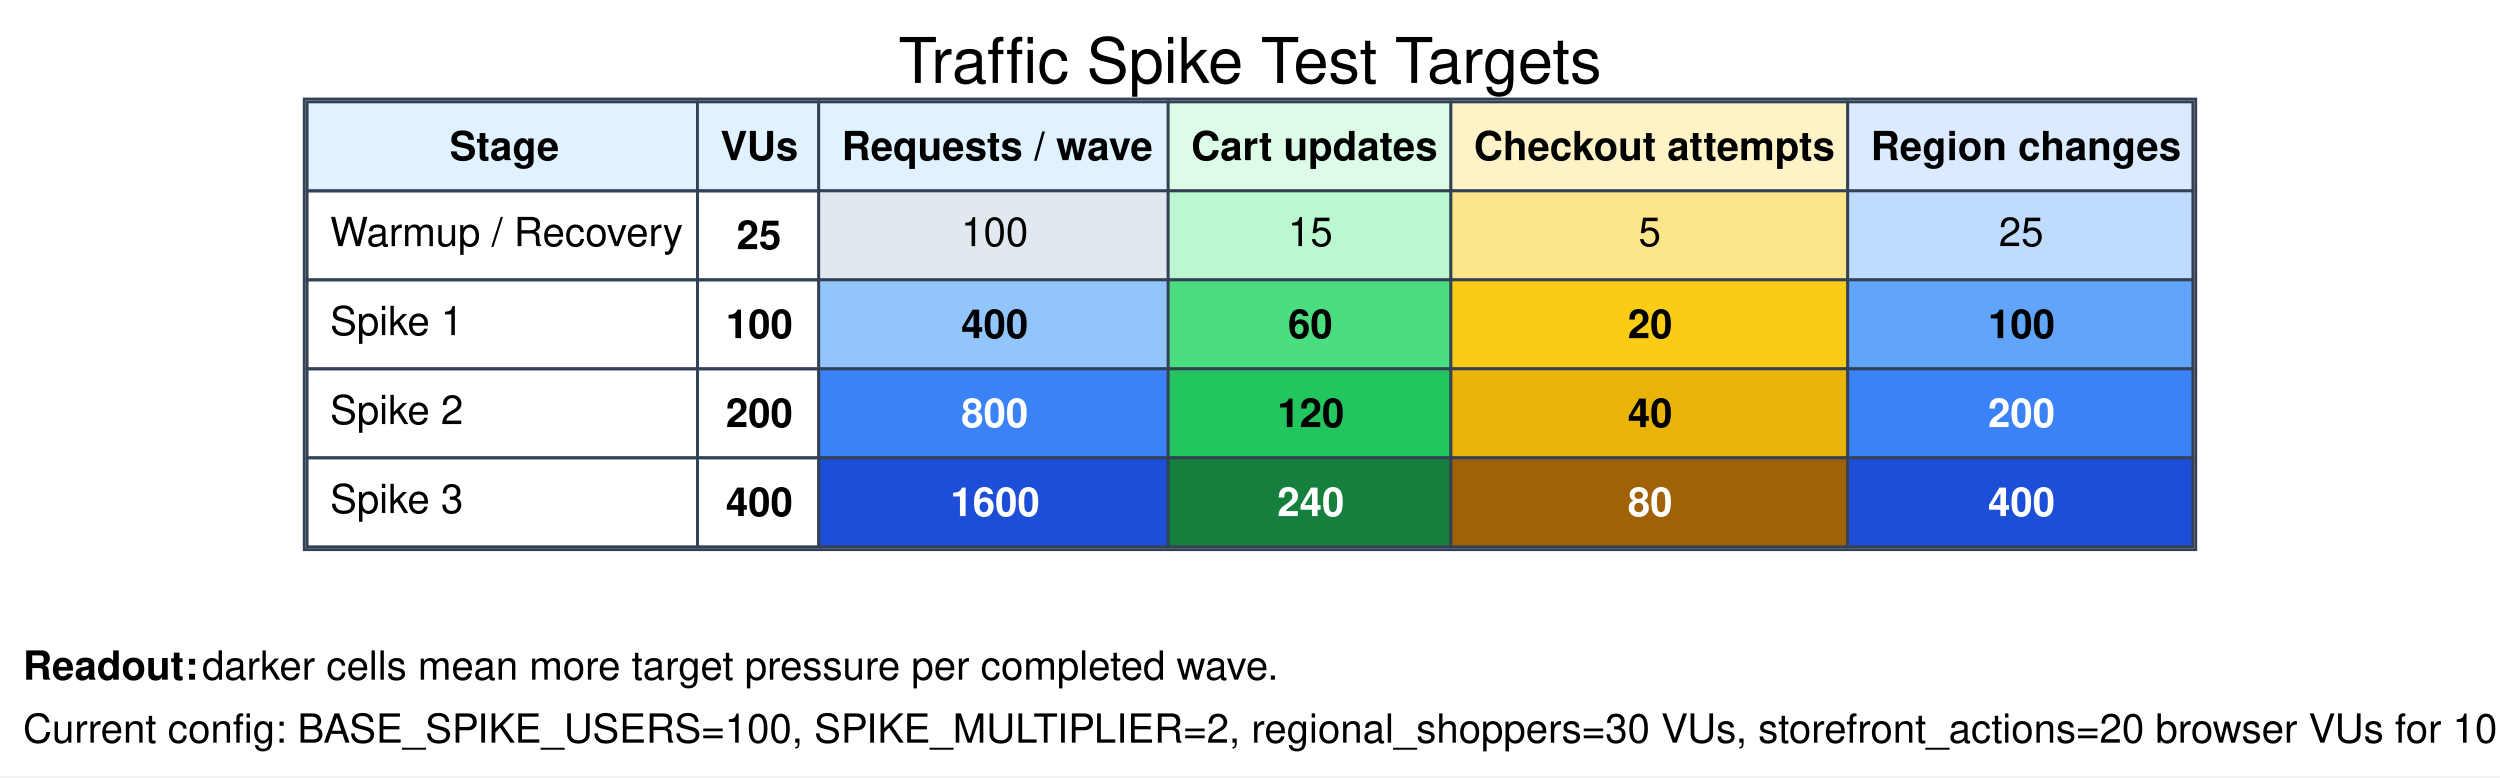
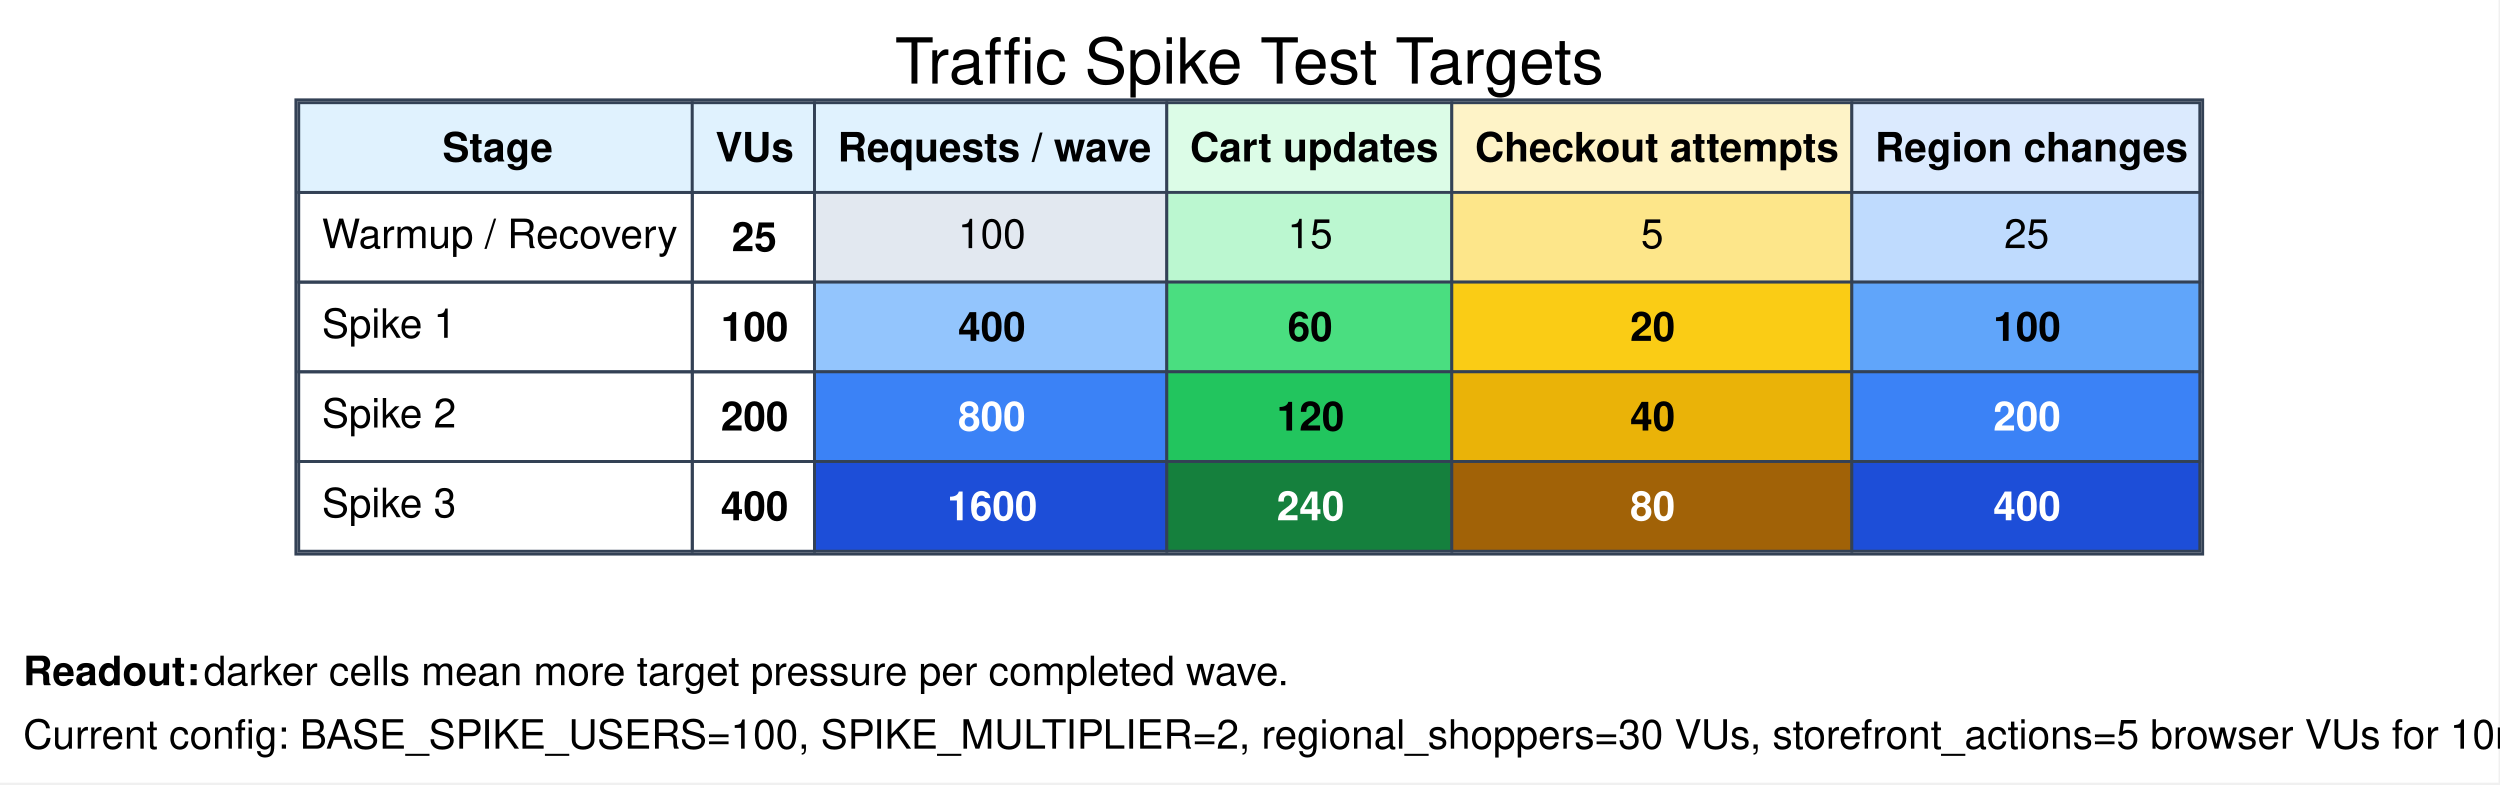
- <svg xmlns="http://www.w3.org/2000/svg" width="871pt" height="271pt" viewBox="0.00 0.00 871.00 271.00">
+ <svg xmlns="http://www.w3.org/2000/svg" width="864pt" height="271pt" viewBox="0.00 0.00 864.00 271.00">
  <g id="graph0" class="graph" transform="scale(1 1) rotate(0) translate(4 266.5)">
-     <polygon fill="white" stroke="none" points="-4,4 -4,-266.5 867,-266.5 867,4 -4,4" />
-     <text xml:space="preserve" text-anchor="middle" x="431.5" y="-237.6" font-family="Helvetica,sans-Serif" font-size="22.00">Traffic Spike Test Targets</text>
+     <polygon fill="white" stroke="none" points="-4,4 -4,-266.5 859.5,-266.5 859.5,4 -4,4" />
+     <text xml:space="preserve" text-anchor="middle" x="427.75" y="-237.6" font-family="Helvetica,sans-Serif" font-size="22.00">Traffic Spike Test Targets</text>
    <g id="node1" class="node">
-       <polygon fill="#e0f2fe" stroke="none" points="103,-200 103,-231 239,-231 239,-200 103,-200" />
-       <polygon fill="none" stroke="#334155" points="103,-200 103,-231 239,-231 239,-200 103,-200" />
-       <text xml:space="preserve" text-anchor="start" x="152.62" y="-210.7" font-family="Helvetica,sans-Serif" font-weight="bold" font-size="14.00">Stage</text>
-       <polygon fill="#e0f2fe" stroke="none" points="239,-200 239,-231 281.25,-231 281.25,-200 239,-200" />
-       <polygon fill="none" stroke="#334155" points="239,-200 239,-231 281.25,-231 281.25,-200 239,-200" />
-       <text xml:space="preserve" text-anchor="start" x="247" y="-210.7" font-family="Helvetica,sans-Serif" font-weight="bold" font-size="14.00">VUs</text>
-       <polygon fill="#e0f2fe" stroke="none" points="281.25,-200 281.25,-231 403,-231 403,-200 281.25,-200" />
-       <polygon fill="none" stroke="#334155" points="281.25,-200 281.25,-231 403,-231 403,-200 281.25,-200" />
-       <text xml:space="preserve" text-anchor="start" x="289.25" y="-210.7" font-family="Helvetica,sans-Serif" font-weight="bold" font-size="14.00">Requests / wave</text>
-       <polygon fill="#dcfce7" stroke="none" points="403,-200 403,-231 501.5,-231 501.5,-200 403,-200" />
-       <polygon fill="none" stroke="#334155" points="403,-200 403,-231 501.5,-231 501.5,-200 403,-200" />
-       <text xml:space="preserve" text-anchor="start" x="411" y="-210.7" font-family="Helvetica,sans-Serif" font-weight="bold" font-size="14.00">Cart updates</text>
-       <polygon fill="#fef3c7" stroke="none" points="501.5,-200 501.5,-231 639.75,-231 639.75,-200 501.5,-200" />
-       <polygon fill="none" stroke="#334155" points="501.5,-200 501.5,-231 639.75,-231 639.75,-200 501.5,-200" />
-       <text xml:space="preserve" text-anchor="start" x="509.5" y="-210.7" font-family="Helvetica,sans-Serif" font-weight="bold" font-size="14.00">Checkout attempts</text>
-       <polygon fill="#dbeafe" stroke="none" points="639.75,-200 639.75,-231 760,-231 760,-200 639.75,-200" />
-       <polygon fill="none" stroke="#334155" points="639.75,-200 639.75,-231 760,-231 760,-200 639.75,-200" />
-       <text xml:space="preserve" text-anchor="start" x="647.75" y="-210.7" font-family="Helvetica,sans-Serif" font-weight="bold" font-size="14.00">Region changes</text>
-       <polygon fill="none" stroke="#334155" points="103,-169 103,-200 239,-200 239,-169 103,-169" />
-       <text xml:space="preserve" text-anchor="start" x="111" y="-180.75" font-family="Helvetica,sans-Serif" font-size="14.00">Warmup / Recovery</text>
-       <polygon fill="none" stroke="#334155" points="239,-169 239,-200 281.25,-200 281.25,-169 239,-169" />
-       <text xml:space="preserve" text-anchor="start" x="252.62" y="-179.7" font-family="Helvetica,sans-Serif" font-weight="bold" font-size="14.00">25</text>
-       <polygon fill="#e2e8f0" stroke="none" points="281.25,-169 281.25,-200 403,-200 403,-169 281.25,-169" />
-       <polygon fill="none" stroke="#334155" points="281.25,-169 281.25,-200 403,-200 403,-169 281.25,-169" />
-       <text xml:space="preserve" text-anchor="start" x="330.88" y="-180.75" font-family="Helvetica,sans-Serif" font-size="14.00">100</text>
-       <polygon fill="#bbf7d0" stroke="none" points="403,-169 403,-200 501.5,-200 501.5,-169 403,-169" />
-       <polygon fill="none" stroke="#334155" points="403,-169 403,-200 501.5,-200 501.5,-169 403,-169" />
-       <text xml:space="preserve" text-anchor="start" x="444.75" y="-180.75" font-family="Helvetica,sans-Serif" font-size="14.00">15</text>
-       <polygon fill="#fde68a" stroke="none" points="501.5,-169 501.5,-200 639.75,-200 639.75,-169 501.5,-169" />
-       <polygon fill="none" stroke="#334155" points="501.5,-169 501.5,-200 639.75,-200 639.75,-169 501.5,-169" />
-       <text xml:space="preserve" text-anchor="start" x="566.88" y="-180.75" font-family="Helvetica,sans-Serif" font-size="14.00">5</text>
-       <polygon fill="#bfdbfe" stroke="none" points="639.75,-169 639.75,-200 760,-200 760,-169 639.75,-169" />
-       <polygon fill="none" stroke="#334155" points="639.75,-169 639.75,-200 760,-200 760,-169 639.75,-169" />
-       <text xml:space="preserve" text-anchor="start" x="692.38" y="-180.75" font-family="Helvetica,sans-Serif" font-size="14.00">25</text>
-       <polygon fill="none" stroke="#334155" points="103,-138 103,-169 239,-169 239,-138 103,-138" />
-       <text xml:space="preserve" text-anchor="start" x="111" y="-149.75" font-family="Helvetica,sans-Serif" font-size="14.00">Spike 1</text>
-       <polygon fill="none" stroke="#334155" points="239,-138 239,-169 281.25,-169 281.25,-138 239,-138" />
-       <text xml:space="preserve" text-anchor="start" x="248.88" y="-148.7" font-family="Helvetica,sans-Serif" font-weight="bold" font-size="14.00">100</text>
-       <polygon fill="#93c5fd" stroke="none" points="281.25,-138 281.25,-169 403,-169 403,-138 281.25,-138" />
-       <polygon fill="none" stroke="#334155" points="281.25,-138 281.25,-169 403,-169 403,-138 281.25,-138" />
-       <text xml:space="preserve" text-anchor="start" x="330.88" y="-148.7" font-family="Helvetica,sans-Serif" font-weight="bold" font-size="14.00">400</text>
-       <polygon fill="#4ade80" stroke="none" points="403,-138 403,-169 501.5,-169 501.5,-138 403,-138" />
-       <polygon fill="none" stroke="#334155" points="403,-138 403,-169 501.5,-169 501.5,-138 403,-138" />
-       <text xml:space="preserve" text-anchor="start" x="444.75" y="-148.7" font-family="Helvetica,sans-Serif" font-weight="bold" font-size="14.00">60</text>
-       <polygon fill="#facc15" stroke="none" points="501.5,-138 501.5,-169 639.75,-169 639.75,-138 501.5,-138" />
-       <polygon fill="none" stroke="#334155" points="501.5,-138 501.5,-169 639.75,-169 639.75,-138 501.5,-138" />
-       <text xml:space="preserve" text-anchor="start" x="563.12" y="-148.7" font-family="Helvetica,sans-Serif" font-weight="bold" font-size="14.00">20</text>
-       <polygon fill="#60a5fa" stroke="none" points="639.75,-138 639.75,-169 760,-169 760,-138 639.75,-138" />
-       <polygon fill="none" stroke="#334155" points="639.75,-138 639.75,-169 760,-169 760,-138 639.75,-138" />
-       <text xml:space="preserve" text-anchor="start" x="688.62" y="-148.7" font-family="Helvetica,sans-Serif" font-weight="bold" font-size="14.00">100</text>
-       <polygon fill="none" stroke="#334155" points="103,-107 103,-138 239,-138 239,-107 103,-107" />
-       <text xml:space="preserve" text-anchor="start" x="111" y="-118.75" font-family="Helvetica,sans-Serif" font-size="14.00">Spike 2</text>
-       <polygon fill="none" stroke="#334155" points="239,-107 239,-138 281.25,-138 281.25,-107 239,-107" />
-       <text xml:space="preserve" text-anchor="start" x="248.88" y="-117.7" font-family="Helvetica,sans-Serif" font-weight="bold" font-size="14.00">200</text>
-       <polygon fill="#3b82f6" stroke="none" points="281.25,-107 281.25,-138 403,-138 403,-107 281.25,-107" />
-       <polygon fill="none" stroke="#334155" points="281.25,-107 281.25,-138 403,-138 403,-107 281.25,-107" />
-       <text xml:space="preserve" text-anchor="start" x="330.88" y="-117.7" font-family="Helvetica,sans-Serif" font-weight="bold" font-size="14.00" fill="white">800</text>
-       <polygon fill="#22c55e" stroke="none" points="403,-107 403,-138 501.5,-138 501.5,-107 403,-107" />
-       <polygon fill="none" stroke="#334155" points="403,-107 403,-138 501.5,-138 501.5,-107 403,-107" />
-       <text xml:space="preserve" text-anchor="start" x="441" y="-117.7" font-family="Helvetica,sans-Serif" font-weight="bold" font-size="14.00">120</text>
-       <polygon fill="#eab308" stroke="none" points="501.5,-107 501.5,-138 639.75,-138 639.75,-107 501.5,-107" />
-       <polygon fill="none" stroke="#334155" points="501.5,-107 501.5,-138 639.75,-138 639.75,-107 501.5,-107" />
-       <text xml:space="preserve" text-anchor="start" x="563.12" y="-117.7" font-family="Helvetica,sans-Serif" font-weight="bold" font-size="14.00">40</text>
-       <polygon fill="#3b82f6" stroke="none" points="639.75,-107 639.75,-138 760,-138 760,-107 639.75,-107" />
-       <polygon fill="none" stroke="#334155" points="639.75,-107 639.75,-138 760,-138 760,-107 639.75,-107" />
-       <text xml:space="preserve" text-anchor="start" x="688.62" y="-117.7" font-family="Helvetica,sans-Serif" font-weight="bold" font-size="14.00" fill="white">200</text>
-       <polygon fill="none" stroke="#334155" points="103,-76 103,-107 239,-107 239,-76 103,-76" />
-       <text xml:space="preserve" text-anchor="start" x="111" y="-87.75" font-family="Helvetica,sans-Serif" font-size="14.00">Spike 3</text>
-       <polygon fill="none" stroke="#334155" points="239,-76 239,-107 281.25,-107 281.25,-76 239,-76" />
-       <text xml:space="preserve" text-anchor="start" x="248.88" y="-86.7" font-family="Helvetica,sans-Serif" font-weight="bold" font-size="14.00">400</text>
-       <polygon fill="#1d4ed8" stroke="none" points="281.25,-76 281.25,-107 403,-107 403,-76 281.25,-76" />
-       <polygon fill="none" stroke="#334155" points="281.25,-76 281.25,-107 403,-107 403,-76 281.25,-76" />
-       <text xml:space="preserve" text-anchor="start" x="327.12" y="-86.7" font-family="Helvetica,sans-Serif" font-weight="bold" font-size="14.00" fill="white">1600</text>
-       <polygon fill="#15803d" stroke="none" points="403,-76 403,-107 501.5,-107 501.5,-76 403,-76" />
-       <polygon fill="none" stroke="#334155" points="403,-76 403,-107 501.5,-107 501.5,-76 403,-76" />
-       <text xml:space="preserve" text-anchor="start" x="441" y="-86.7" font-family="Helvetica,sans-Serif" font-weight="bold" font-size="14.00" fill="white">240</text>
-       <polygon fill="#a16207" stroke="none" points="501.5,-76 501.5,-107 639.75,-107 639.75,-76 501.5,-76" />
-       <polygon fill="none" stroke="#334155" points="501.5,-76 501.5,-107 639.75,-107 639.75,-76 501.5,-76" />
-       <text xml:space="preserve" text-anchor="start" x="563.12" y="-86.7" font-family="Helvetica,sans-Serif" font-weight="bold" font-size="14.00" fill="white">80</text>
-       <polygon fill="#1d4ed8" stroke="none" points="639.75,-76 639.75,-107 760,-107 760,-76 639.75,-76" />
-       <polygon fill="none" stroke="#334155" points="639.75,-76 639.75,-107 760,-107 760,-76 639.75,-76" />
-       <text xml:space="preserve" text-anchor="start" x="688.62" y="-86.7" font-family="Helvetica,sans-Serif" font-weight="bold" font-size="14.00" fill="white">400</text>
-       <polygon fill="none" stroke="#334155" points="102,-75 102,-232 761,-232 761,-75 102,-75" />
+       <polygon fill="#e0f2fe" stroke="none" points="99.25,-200 99.25,-231 235.25,-231 235.25,-200 99.25,-200" />
+       <polygon fill="none" stroke="#334155" points="99.25,-200 99.25,-231 235.25,-231 235.25,-200 99.25,-200" />
+       <text xml:space="preserve" text-anchor="start" x="148.88" y="-210.7" font-family="Helvetica,sans-Serif" font-weight="bold" font-size="14.00">Stage</text>
+       <polygon fill="#e0f2fe" stroke="none" points="235.25,-200 235.25,-231 277.5,-231 277.5,-200 235.25,-200" />
+       <polygon fill="none" stroke="#334155" points="235.25,-200 235.25,-231 277.5,-231 277.5,-200 235.25,-200" />
+       <text xml:space="preserve" text-anchor="start" x="243.25" y="-210.7" font-family="Helvetica,sans-Serif" font-weight="bold" font-size="14.00">VUs</text>
+       <polygon fill="#e0f2fe" stroke="none" points="277.5,-200 277.5,-231 399.25,-231 399.25,-200 277.5,-200" />
+       <polygon fill="none" stroke="#334155" points="277.5,-200 277.5,-231 399.25,-231 399.25,-200 277.5,-200" />
+       <text xml:space="preserve" text-anchor="start" x="285.5" y="-210.7" font-family="Helvetica,sans-Serif" font-weight="bold" font-size="14.00">Requests / wave</text>
+       <polygon fill="#dcfce7" stroke="none" points="399.25,-200 399.25,-231 497.75,-231 497.75,-200 399.25,-200" />
+       <polygon fill="none" stroke="#334155" points="399.25,-200 399.25,-231 497.75,-231 497.75,-200 399.25,-200" />
+       <text xml:space="preserve" text-anchor="start" x="407.25" y="-210.7" font-family="Helvetica,sans-Serif" font-weight="bold" font-size="14.00">Cart updates</text>
+       <polygon fill="#fef3c7" stroke="none" points="497.75,-200 497.75,-231 636,-231 636,-200 497.75,-200" />
+       <polygon fill="none" stroke="#334155" points="497.75,-200 497.75,-231 636,-231 636,-200 497.75,-200" />
+       <text xml:space="preserve" text-anchor="start" x="505.75" y="-210.7" font-family="Helvetica,sans-Serif" font-weight="bold" font-size="14.00">Checkout attempts</text>
+       <polygon fill="#dbeafe" stroke="none" points="636,-200 636,-231 756.25,-231 756.25,-200 636,-200" />
+       <polygon fill="none" stroke="#334155" points="636,-200 636,-231 756.25,-231 756.25,-200 636,-200" />
+       <text xml:space="preserve" text-anchor="start" x="644" y="-210.7" font-family="Helvetica,sans-Serif" font-weight="bold" font-size="14.00">Region changes</text>
+       <polygon fill="none" stroke="#334155" points="99.25,-169 99.25,-200 235.25,-200 235.25,-169 99.25,-169" />
+       <text xml:space="preserve" text-anchor="start" x="107.25" y="-180.75" font-family="Helvetica,sans-Serif" font-size="14.00">Warmup / Recovery</text>
+       <polygon fill="none" stroke="#334155" points="235.25,-169 235.25,-200 277.5,-200 277.5,-169 235.25,-169" />
+       <text xml:space="preserve" text-anchor="start" x="248.88" y="-179.7" font-family="Helvetica,sans-Serif" font-weight="bold" font-size="14.00">25</text>
+       <polygon fill="#e2e8f0" stroke="none" points="277.5,-169 277.5,-200 399.25,-200 399.25,-169 277.5,-169" />
+       <polygon fill="none" stroke="#334155" points="277.5,-169 277.5,-200 399.25,-200 399.25,-169 277.5,-169" />
+       <text xml:space="preserve" text-anchor="start" x="327.12" y="-180.75" font-family="Helvetica,sans-Serif" font-size="14.00">100</text>
+       <polygon fill="#bbf7d0" stroke="none" points="399.25,-169 399.25,-200 497.75,-200 497.75,-169 399.25,-169" />
+       <polygon fill="none" stroke="#334155" points="399.25,-169 399.25,-200 497.75,-200 497.75,-169 399.25,-169" />
+       <text xml:space="preserve" text-anchor="start" x="441" y="-180.75" font-family="Helvetica,sans-Serif" font-size="14.00">15</text>
+       <polygon fill="#fde68a" stroke="none" points="497.75,-169 497.75,-200 636,-200 636,-169 497.75,-169" />
+       <polygon fill="none" stroke="#334155" points="497.75,-169 497.75,-200 636,-200 636,-169 497.75,-169" />
+       <text xml:space="preserve" text-anchor="start" x="563.12" y="-180.75" font-family="Helvetica,sans-Serif" font-size="14.00">5</text>
+       <polygon fill="#bfdbfe" stroke="none" points="636,-169 636,-200 756.25,-200 756.25,-169 636,-169" />
+       <polygon fill="none" stroke="#334155" points="636,-169 636,-200 756.25,-200 756.25,-169 636,-169" />
+       <text xml:space="preserve" text-anchor="start" x="688.62" y="-180.75" font-family="Helvetica,sans-Serif" font-size="14.00">25</text>
+       <polygon fill="none" stroke="#334155" points="99.25,-138 99.25,-169 235.25,-169 235.25,-138 99.25,-138" />
+       <text xml:space="preserve" text-anchor="start" x="107.25" y="-149.75" font-family="Helvetica,sans-Serif" font-size="14.00">Spike 1</text>
+       <polygon fill="none" stroke="#334155" points="235.25,-138 235.25,-169 277.5,-169 277.5,-138 235.25,-138" />
+       <text xml:space="preserve" text-anchor="start" x="245.12" y="-148.7" font-family="Helvetica,sans-Serif" font-weight="bold" font-size="14.00">100</text>
+       <polygon fill="#93c5fd" stroke="none" points="277.5,-138 277.5,-169 399.25,-169 399.25,-138 277.5,-138" />
+       <polygon fill="none" stroke="#334155" points="277.5,-138 277.5,-169 399.25,-169 399.25,-138 277.5,-138" />
+       <text xml:space="preserve" text-anchor="start" x="327.12" y="-148.7" font-family="Helvetica,sans-Serif" font-weight="bold" font-size="14.00">400</text>
+       <polygon fill="#4ade80" stroke="none" points="399.25,-138 399.25,-169 497.75,-169 497.75,-138 399.25,-138" />
+       <polygon fill="none" stroke="#334155" points="399.25,-138 399.25,-169 497.75,-169 497.75,-138 399.25,-138" />
+       <text xml:space="preserve" text-anchor="start" x="441" y="-148.7" font-family="Helvetica,sans-Serif" font-weight="bold" font-size="14.00">60</text>
+       <polygon fill="#facc15" stroke="none" points="497.75,-138 497.75,-169 636,-169 636,-138 497.75,-138" />
+       <polygon fill="none" stroke="#334155" points="497.75,-138 497.75,-169 636,-169 636,-138 497.75,-138" />
+       <text xml:space="preserve" text-anchor="start" x="559.38" y="-148.7" font-family="Helvetica,sans-Serif" font-weight="bold" font-size="14.00">20</text>
+       <polygon fill="#60a5fa" stroke="none" points="636,-138 636,-169 756.25,-169 756.25,-138 636,-138" />
+       <polygon fill="none" stroke="#334155" points="636,-138 636,-169 756.25,-169 756.25,-138 636,-138" />
+       <text xml:space="preserve" text-anchor="start" x="684.88" y="-148.7" font-family="Helvetica,sans-Serif" font-weight="bold" font-size="14.00">100</text>
+       <polygon fill="none" stroke="#334155" points="99.25,-107 99.25,-138 235.25,-138 235.25,-107 99.25,-107" />
+       <text xml:space="preserve" text-anchor="start" x="107.25" y="-118.75" font-family="Helvetica,sans-Serif" font-size="14.00">Spike 2</text>
+       <polygon fill="none" stroke="#334155" points="235.25,-107 235.25,-138 277.5,-138 277.5,-107 235.25,-107" />
+       <text xml:space="preserve" text-anchor="start" x="245.12" y="-117.7" font-family="Helvetica,sans-Serif" font-weight="bold" font-size="14.00">200</text>
+       <polygon fill="#3b82f6" stroke="none" points="277.5,-107 277.5,-138 399.25,-138 399.25,-107 277.5,-107" />
+       <polygon fill="none" stroke="#334155" points="277.5,-107 277.5,-138 399.25,-138 399.25,-107 277.5,-107" />
+       <text xml:space="preserve" text-anchor="start" x="327.12" y="-117.7" font-family="Helvetica,sans-Serif" font-weight="bold" font-size="14.00" fill="white">800</text>
+       <polygon fill="#22c55e" stroke="none" points="399.25,-107 399.25,-138 497.75,-138 497.75,-107 399.25,-107" />
+       <polygon fill="none" stroke="#334155" points="399.25,-107 399.25,-138 497.75,-138 497.75,-107 399.25,-107" />
+       <text xml:space="preserve" text-anchor="start" x="437.25" y="-117.7" font-family="Helvetica,sans-Serif" font-weight="bold" font-size="14.00">120</text>
+       <polygon fill="#eab308" stroke="none" points="497.75,-107 497.75,-138 636,-138 636,-107 497.75,-107" />
+       <polygon fill="none" stroke="#334155" points="497.75,-107 497.75,-138 636,-138 636,-107 497.75,-107" />
+       <text xml:space="preserve" text-anchor="start" x="559.38" y="-117.7" font-family="Helvetica,sans-Serif" font-weight="bold" font-size="14.00">40</text>
+       <polygon fill="#3b82f6" stroke="none" points="636,-107 636,-138 756.25,-138 756.25,-107 636,-107" />
+       <polygon fill="none" stroke="#334155" points="636,-107 636,-138 756.25,-138 756.25,-107 636,-107" />
+       <text xml:space="preserve" text-anchor="start" x="684.88" y="-117.7" font-family="Helvetica,sans-Serif" font-weight="bold" font-size="14.00" fill="white">200</text>
+       <polygon fill="none" stroke="#334155" points="99.25,-76 99.25,-107 235.25,-107 235.25,-76 99.25,-76" />
+       <text xml:space="preserve" text-anchor="start" x="107.25" y="-87.75" font-family="Helvetica,sans-Serif" font-size="14.00">Spike 3</text>
+       <polygon fill="none" stroke="#334155" points="235.25,-76 235.25,-107 277.5,-107 277.5,-76 235.25,-76" />
+       <text xml:space="preserve" text-anchor="start" x="245.12" y="-86.7" font-family="Helvetica,sans-Serif" font-weight="bold" font-size="14.00">400</text>
+       <polygon fill="#1d4ed8" stroke="none" points="277.5,-76 277.5,-107 399.25,-107 399.25,-76 277.5,-76" />
+       <polygon fill="none" stroke="#334155" points="277.5,-76 277.5,-107 399.25,-107 399.25,-76 277.5,-76" />
+       <text xml:space="preserve" text-anchor="start" x="323.38" y="-86.7" font-family="Helvetica,sans-Serif" font-weight="bold" font-size="14.00" fill="white">1600</text>
+       <polygon fill="#15803d" stroke="none" points="399.25,-76 399.25,-107 497.75,-107 497.75,-76 399.25,-76" />
+       <polygon fill="none" stroke="#334155" points="399.25,-76 399.25,-107 497.75,-107 497.75,-76 399.25,-76" />
+       <text xml:space="preserve" text-anchor="start" x="437.25" y="-86.7" font-family="Helvetica,sans-Serif" font-weight="bold" font-size="14.00" fill="white">240</text>
+       <polygon fill="#a16207" stroke="none" points="497.75,-76 497.75,-107 636,-107 636,-76 497.75,-76" />
+       <polygon fill="none" stroke="#334155" points="497.75,-76 497.75,-107 636,-107 636,-76 497.75,-76" />
+       <text xml:space="preserve" text-anchor="start" x="559.38" y="-86.7" font-family="Helvetica,sans-Serif" font-weight="bold" font-size="14.00" fill="white">80</text>
+       <polygon fill="#1d4ed8" stroke="none" points="636,-76 636,-107 756.25,-107 756.25,-76 636,-76" />
+       <polygon fill="none" stroke="#334155" points="636,-76 636,-107 756.25,-107 756.25,-76 636,-76" />
+       <text xml:space="preserve" text-anchor="start" x="684.88" y="-86.7" font-family="Helvetica,sans-Serif" font-weight="bold" font-size="14.00" fill="white">400</text>
+       <polygon fill="none" stroke="#334155" points="98.25,-75 98.25,-232 757.25,-232 757.25,-75 98.25,-75" />
    </g>
    <g id="node2" class="node">
      <text xml:space="preserve" text-anchor="start" x="4" y="-29.7" font-family="Helvetica,sans-Serif" font-weight="bold" font-size="14.00">Readout:</text>
      <text xml:space="preserve" text-anchor="start" x="62.5" y="-29.7" font-family="Helvetica,sans-Serif" font-size="14.00"> darker cells mean more target pressure per completed wave.</text>
-       <text xml:space="preserve" text-anchor="start" x="4" y="-7.75" font-family="Helvetica,sans-Serif" font-size="14.00">Current config: BASE_SPIKE_USERS=100, SPIKE_MULTIPLIER=2, regional_shoppers=30 VUs, storefront_actions=20 browser VUs for 10m.</text>
+       <text xml:space="preserve" text-anchor="start" x="4" y="-7.75" font-family="Helvetica,sans-Serif" font-size="14.00">Current config: BASE_SPIKE_USERS=100, SPIKE_MULTIPLIER=2, regional_shoppers=30 VUs, storefront_actions=5 browser VUs for 10m.</text>
    </g>
  </g>
</svg>
